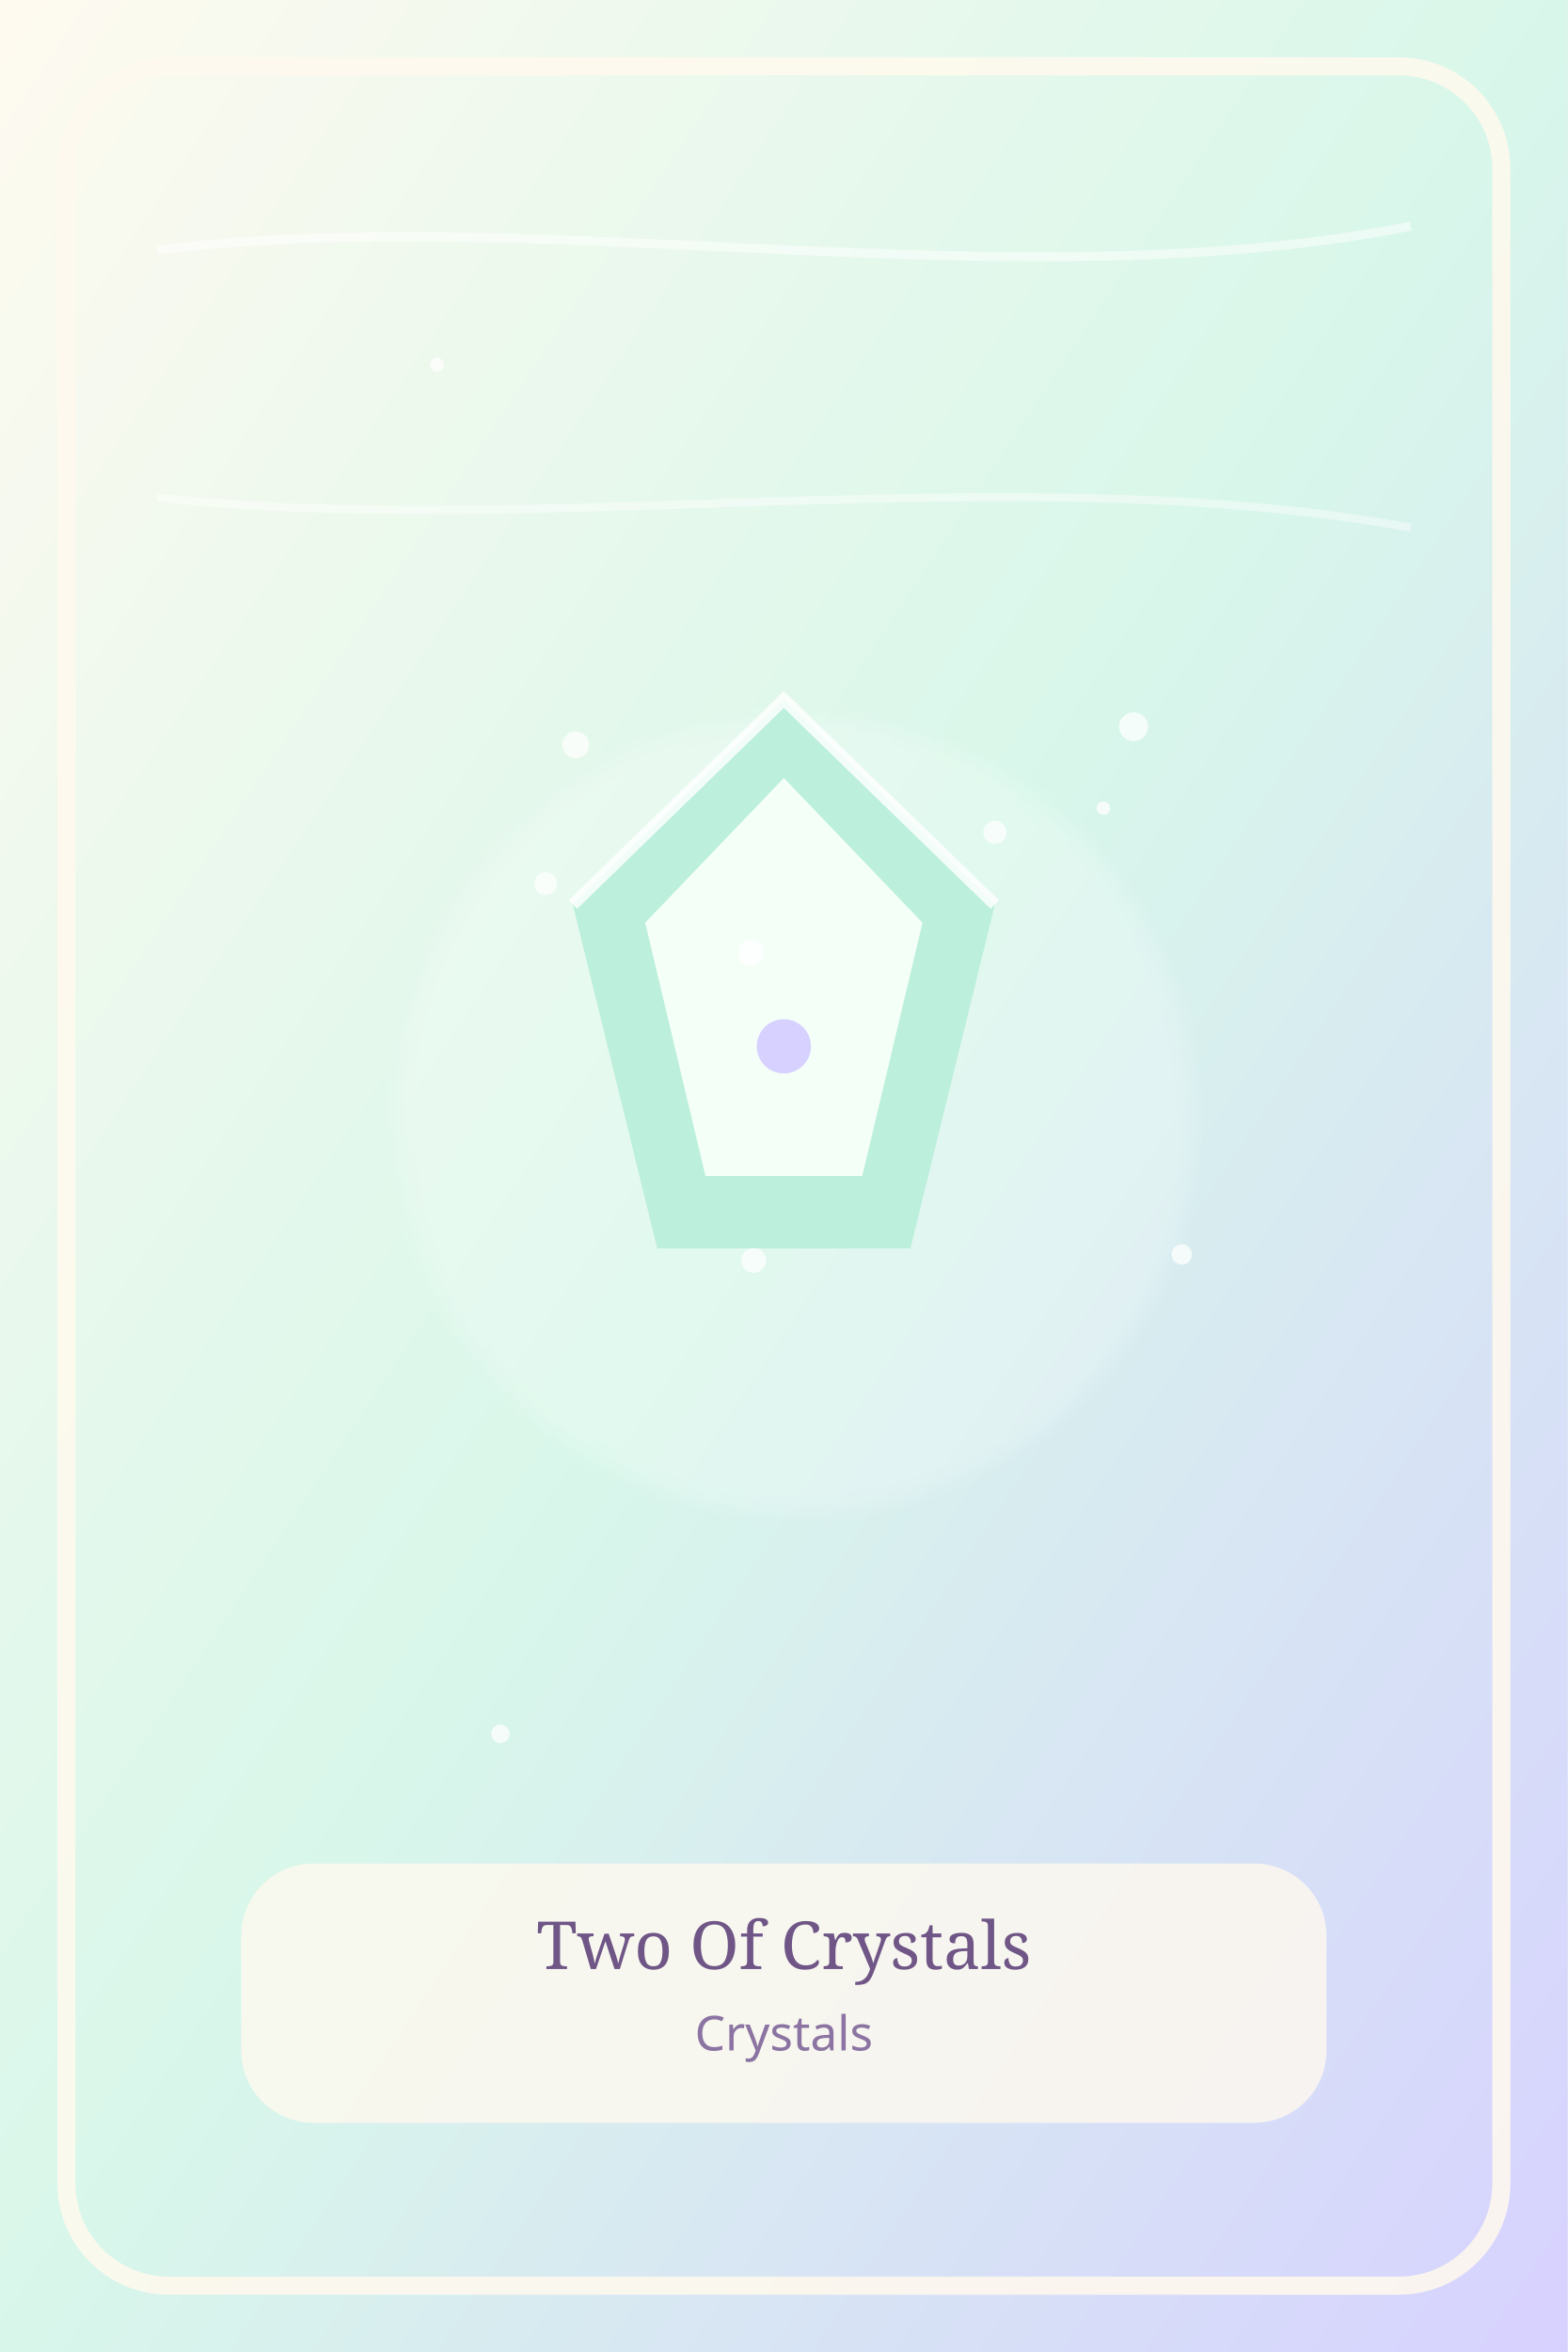
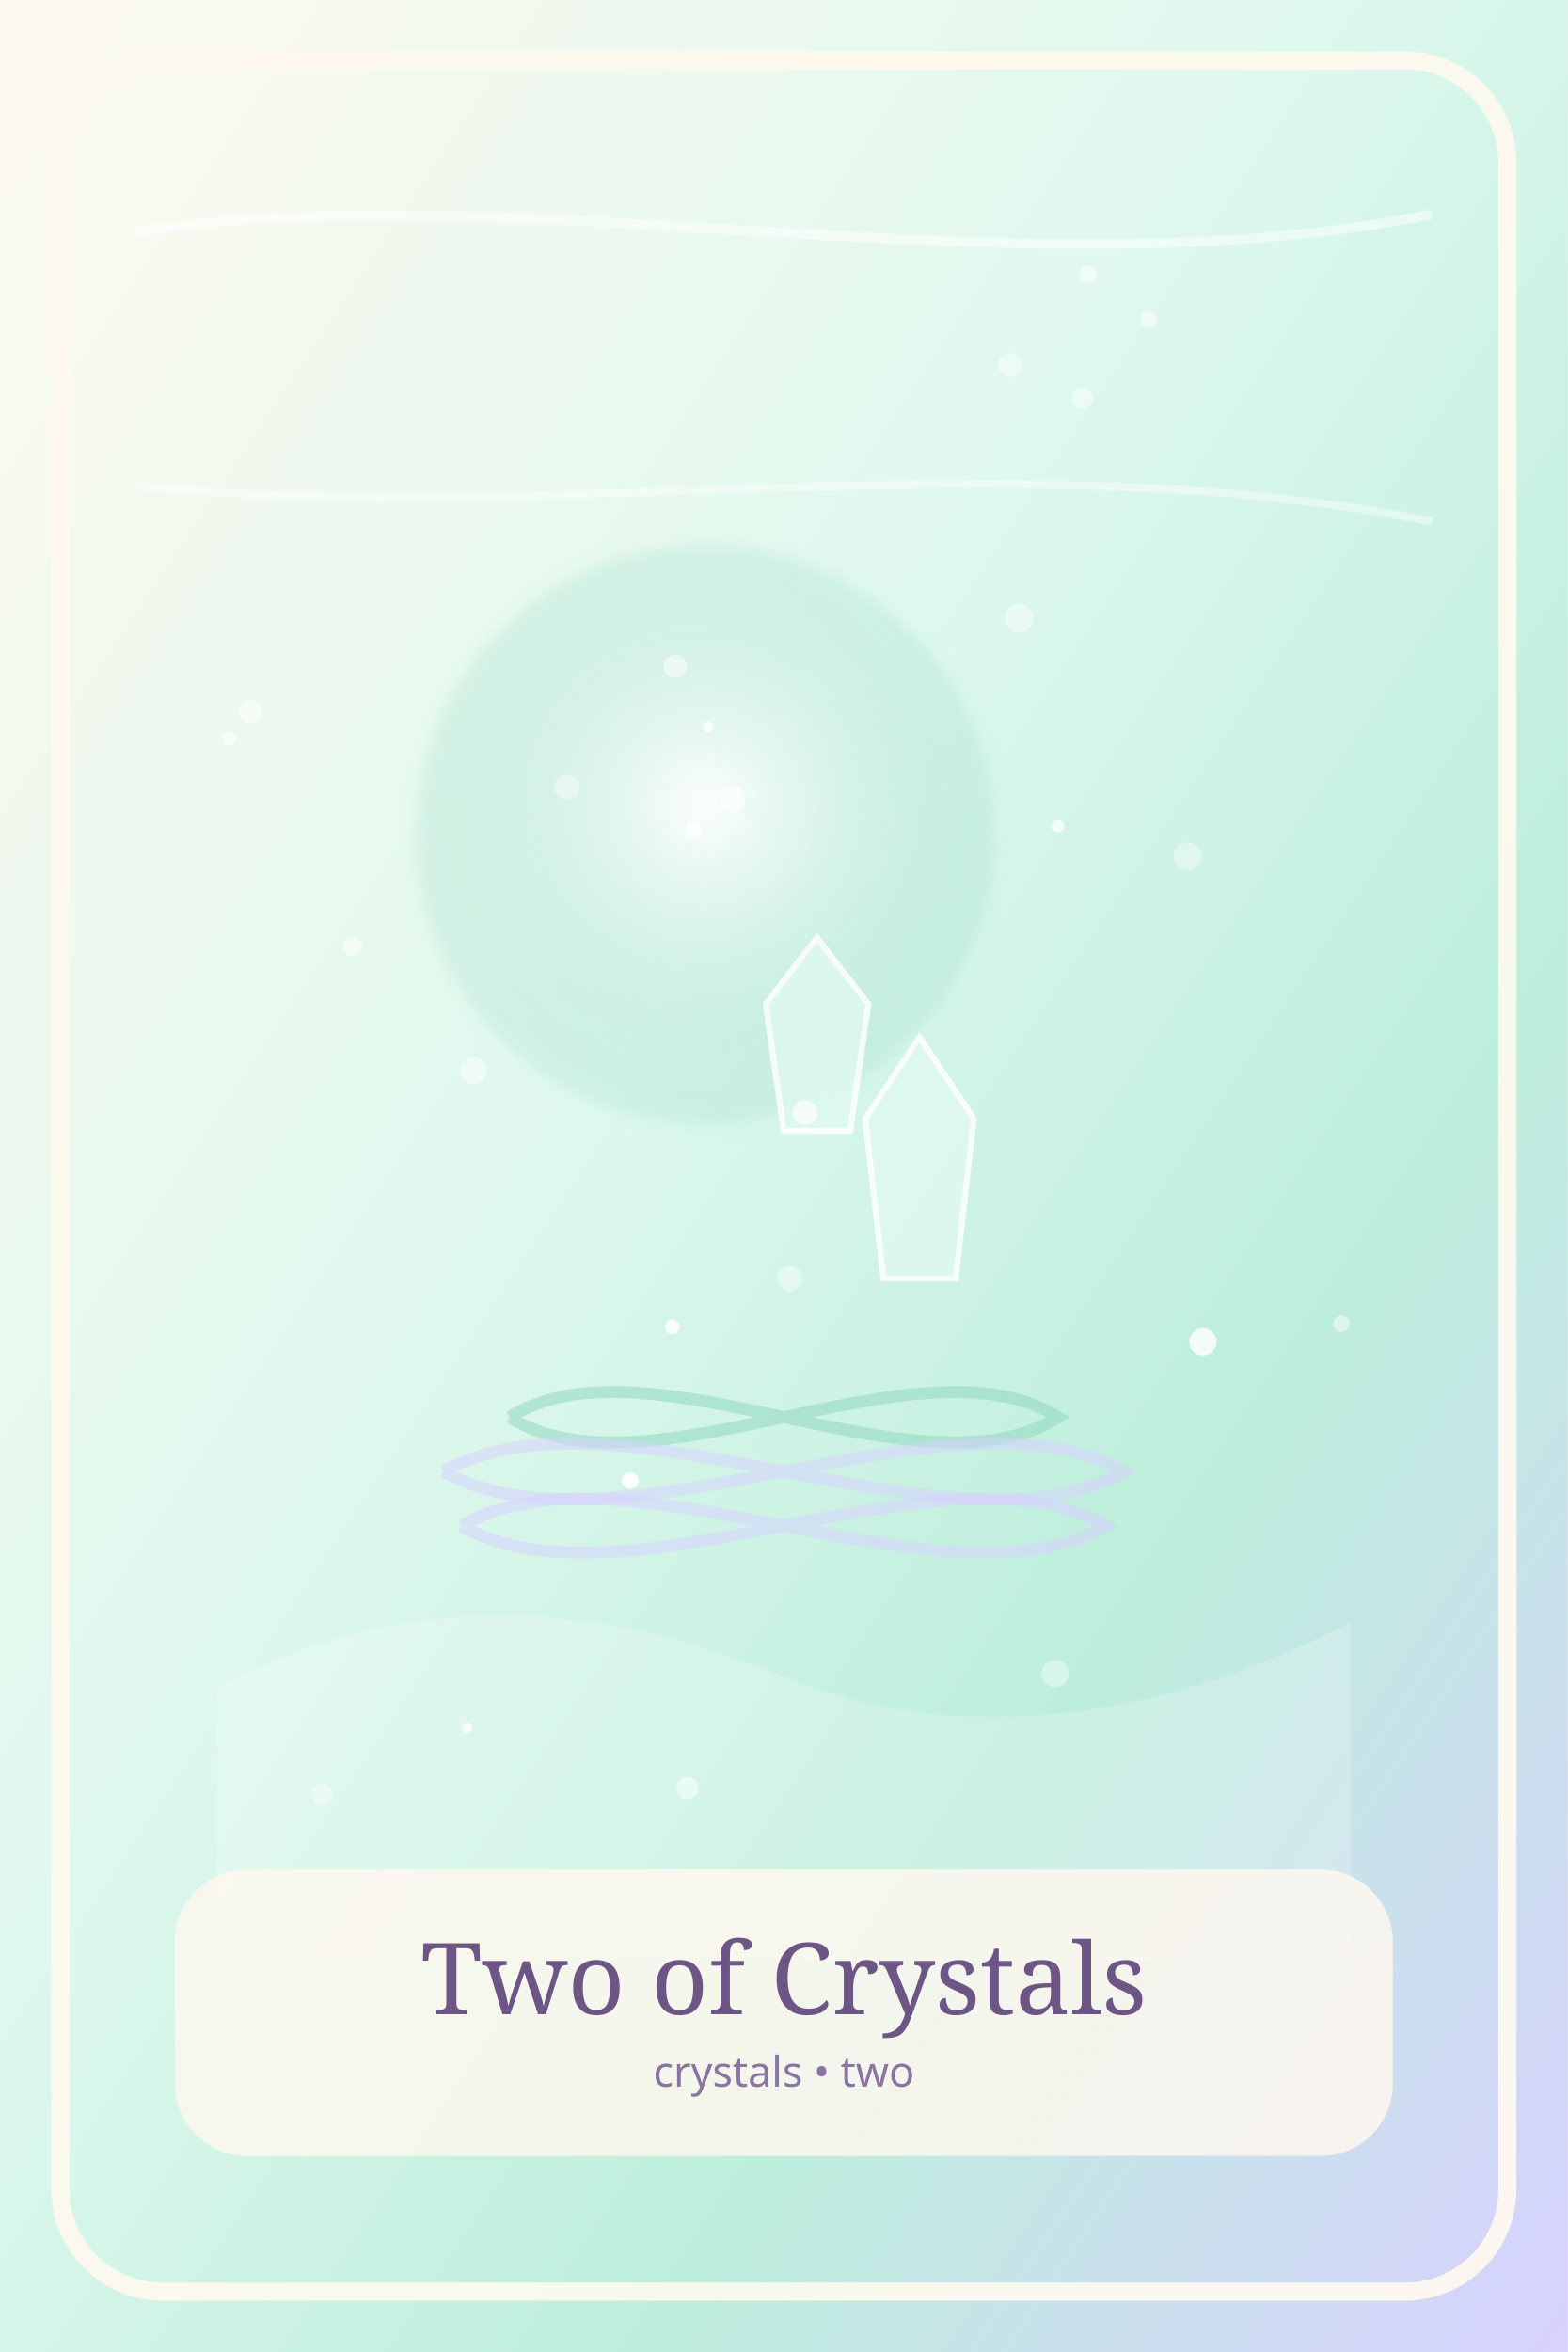
<svg xmlns="http://www.w3.org/2000/svg" viewBox="0 0 520 780" role="img" aria-labelledby="t d">
  <defs>
    <linearGradient id="bg" x1="0" y1="0" x2="1" y2="1">
      <stop offset="0%" stop-color="#fffaf0" />
-       <stop offset="50%" stop-color="#d8f7ea" />
-       <stop offset="100%" stop-color="#d7d1ff" />
+       <stop offset="42%" stop-color="#dff8ee" />
+       <stop offset="70%" stop-color="#bdeedc" />
+       <stop offset="100%" stop-color="#d8d1ff" />
    </linearGradient>
+     <radialGradient id="orb" cx="50%" cy="45%" r="60%">
+       <stop offset="0%" stop-color="#ffffff" stop-opacity="0.94" />
+       <stop offset="100%" stop-color="#8ed8bf" stop-opacity="0.16" />
+     </radialGradient>
    <filter id="soft" x="-20%" y="-20%" width="140%" height="140%">
-       <feGaussianBlur stdDeviation="2.8" />
+       <feGaussianBlur stdDeviation="2.5" />
    </filter>
  </defs>
  <rect width="520" height="780" fill="url(#bg)" />
-   <rect x="22" y="22" width="476" height="736" rx="34" fill="none" stroke="#fff9ee" stroke-width="6" opacity=".86" />
-   <path d="M52 83 C180 67,336 101,468 75" stroke="#fff" stroke-opacity=".5" stroke-width="3" fill="none" />
-   <path d="M52 165 C180 179,336 151,468 175" stroke="#fff" stroke-opacity=".42" stroke-width="2.7" fill="none" />
-   <circle cx="264" cy="370" r="132" fill="#ffffff" opacity=".22" filter="url(#soft)" />
-   <polygon points="260,232 330,300 302,414 218,414 190,300" fill="#bcefdc" />
-   <polygon points="260,258 306,306 286,390 234,390 214,306" fill="#f4fff8" />
-   <path d="M190 300 L260 232 L330 300" stroke="#ffffff" stroke-width="4" fill="none" opacity=".8" />
-   <circle cx="260" cy="347" r="9" fill="#d7d1ff" />
+   <rect x="20" y="20" width="480" height="740" rx="34" fill="none" stroke="#fff9ef" stroke-width="6" opacity=".9" />
+   <path d="M45 77 C170 57,340 99,475 71" stroke="#fff" stroke-opacity=".50" stroke-width="3.2" fill="none" />
+   <path d="M45 161 C175 175,337 145,475 173" stroke="#fff" stroke-opacity=".42" stroke-width="2.6" fill="none" />
+   <circle cx="234" cy="277" r="96" fill="url(#orb)" filter="url(#soft)" />
+   <polygon points="305,344 323,371 317,424 293,424 287,371" fill="#dff9ef" stroke="#fff" stroke-width="2" opacity=".82" />
+   <polygon points="271,311 288,333 282,375 260,375 254,333" fill="#dff9ef" stroke="#fff" stroke-width="2" opacity=".82" />
+   <path d="M72 560 C150 518,220 540,260 556 C305 575,370 578,448 538 L448 650 L72 650 Z" fill="#ffffff" fill-opacity=".20" />
+   <path d="M 169 470 C 215 441, 305 499, 351 470 C 305 441, 215 499, 169 470" stroke="#8ed8bf" stroke-opacity=".52" stroke-width="4" fill="none" />
+   <path d="M 147 488 C 204 456, 316 520, 373 488 C 316 456, 204 520, 147 488" stroke="#d8d1ff" stroke-opacity=".52" stroke-width="4" fill="none" />
+   <path d="M 153 506 C 207 475, 313 537, 367 506 C 313 475, 207 537, 153 506" stroke="#d8d1ff" stroke-opacity=".52" stroke-width="4" fill="none" />
  <g>
-     <circle cx="166" cy="575" r="3.03" fill="#fff" opacity=".74" />
-     <circle cx="376" cy="241" r="4.79" fill="#fff" opacity=".74" />
-     <circle cx="249" cy="316" r="4.34" fill="#fff" opacity=".74" />
-     <circle cx="145" cy="121" r="2.27" fill="#fff" opacity=".74" />
-     <circle cx="191" cy="247" r="4.43" fill="#fff" opacity=".74" />
-     <circle cx="250" cy="418" r="4.10" fill="#fff" opacity=".74" />
-     <circle cx="366" cy="268" r="2.24" fill="#fff" opacity=".74" />
-     <circle cx="181" cy="293" r="3.76" fill="#fff" opacity=".74" />
-     <circle cx="330" cy="276" r="3.85" fill="#fff" opacity=".74" />
-     <circle cx="392" cy="416" r="3.38" fill="#fff" opacity=".74" />
+     <circle cx="224" cy="221" r="3.84" fill="#fff" opacity="0.52" />
+     <circle cx="230" cy="275" r="2.62" fill="#fff" opacity="0.87" />
+     <circle cx="228" cy="593" r="3.71" fill="#fff" opacity="0.52" />
+     <circle cx="350" cy="555" r="4.53" fill="#fff" opacity="0.40" />
+     <circle cx="359" cy="132" r="3.57" fill="#fff" opacity="0.45" />
+     <circle cx="188" cy="261" r="4.11" fill="#fff" opacity="0.38" />
+     <circle cx="235" cy="241" r="1.87" fill="#fff" opacity="0.74" />
+     <circle cx="351" cy="274" r="2.08" fill="#fff" opacity="0.72" />
+     <circle cx="83" cy="236" r="3.89" fill="#fff" opacity="0.53" />
+     <circle cx="76" cy="245" r="2.36" fill="#fff" opacity="0.59" />
+     <circle cx="361" cy="91" r="2.88" fill="#fff" opacity="0.52" />
+     <circle cx="223" cy="440" r="2.48" fill="#fff" opacity="0.86" />
+     <circle cx="267" cy="369" r="4.06" fill="#fff" opacity="0.71" />
+     <circle cx="445" cy="439" r="2.71" fill="#fff" opacity="0.47" />
+     <circle cx="243" cy="265" r="4.27" fill="#fff" opacity="0.55" />
+     <circle cx="107" cy="595" r="3.59" fill="#fff" opacity="0.37" />
+     <circle cx="394" cy="284" r="4.65" fill="#fff" opacity="0.37" />
+     <circle cx="335" cy="121" r="4.05" fill="#fff" opacity="0.39" />
+     <circle cx="117" cy="314" r="3.23" fill="#fff" opacity="0.48" />
+     <circle cx="381" cy="106" r="2.75" fill="#fff" opacity="0.51" />
+     <circle cx="338" cy="205" r="4.73" fill="#fff" opacity="0.42" />
+     <circle cx="157" cy="355" r="4.53" fill="#fff" opacity="0.45" />
+     <circle cx="155" cy="573" r="1.75" fill="#fff" opacity="0.75" />
+     <circle cx="262" cy="424" r="4.12" fill="#fff" opacity="0.40" />
+     <circle cx="399" cy="445" r="4.52" fill="#fff" opacity="0.82" />
+     <circle cx="209" cy="491" r="2.74" fill="#fff" opacity="0.88" />
  </g>
-   <rect x="80" y="618" width="360" height="86" rx="24" fill="#fff9ef" opacity=".8" />
-   <text x="260" y="653" text-anchor="middle" font-family="'Cormorant Garamond', Georgia, serif" font-size="22" fill="#6f5686">Two Of Crystals</text>
-   <text x="260" y="680" text-anchor="middle" font-family="'Nunito', sans-serif" font-size="16" fill="#8b74a2">Crystals</text>
+   <rect x="58" y="620" width="404" height="95" rx="24" fill="#fff8ef" opacity=".82" />
+   <text x="260" y="668" text-anchor="middle" font-family="'Cormorant Garamond', Georgia, serif" font-size="33" fill="#6d5585">Two of Crystals</text>
+   <text x="260" y="692" text-anchor="middle" font-family="'Nunito', sans-serif" font-size="14" fill="#8a74a0">crystals • two</text>
</svg>
